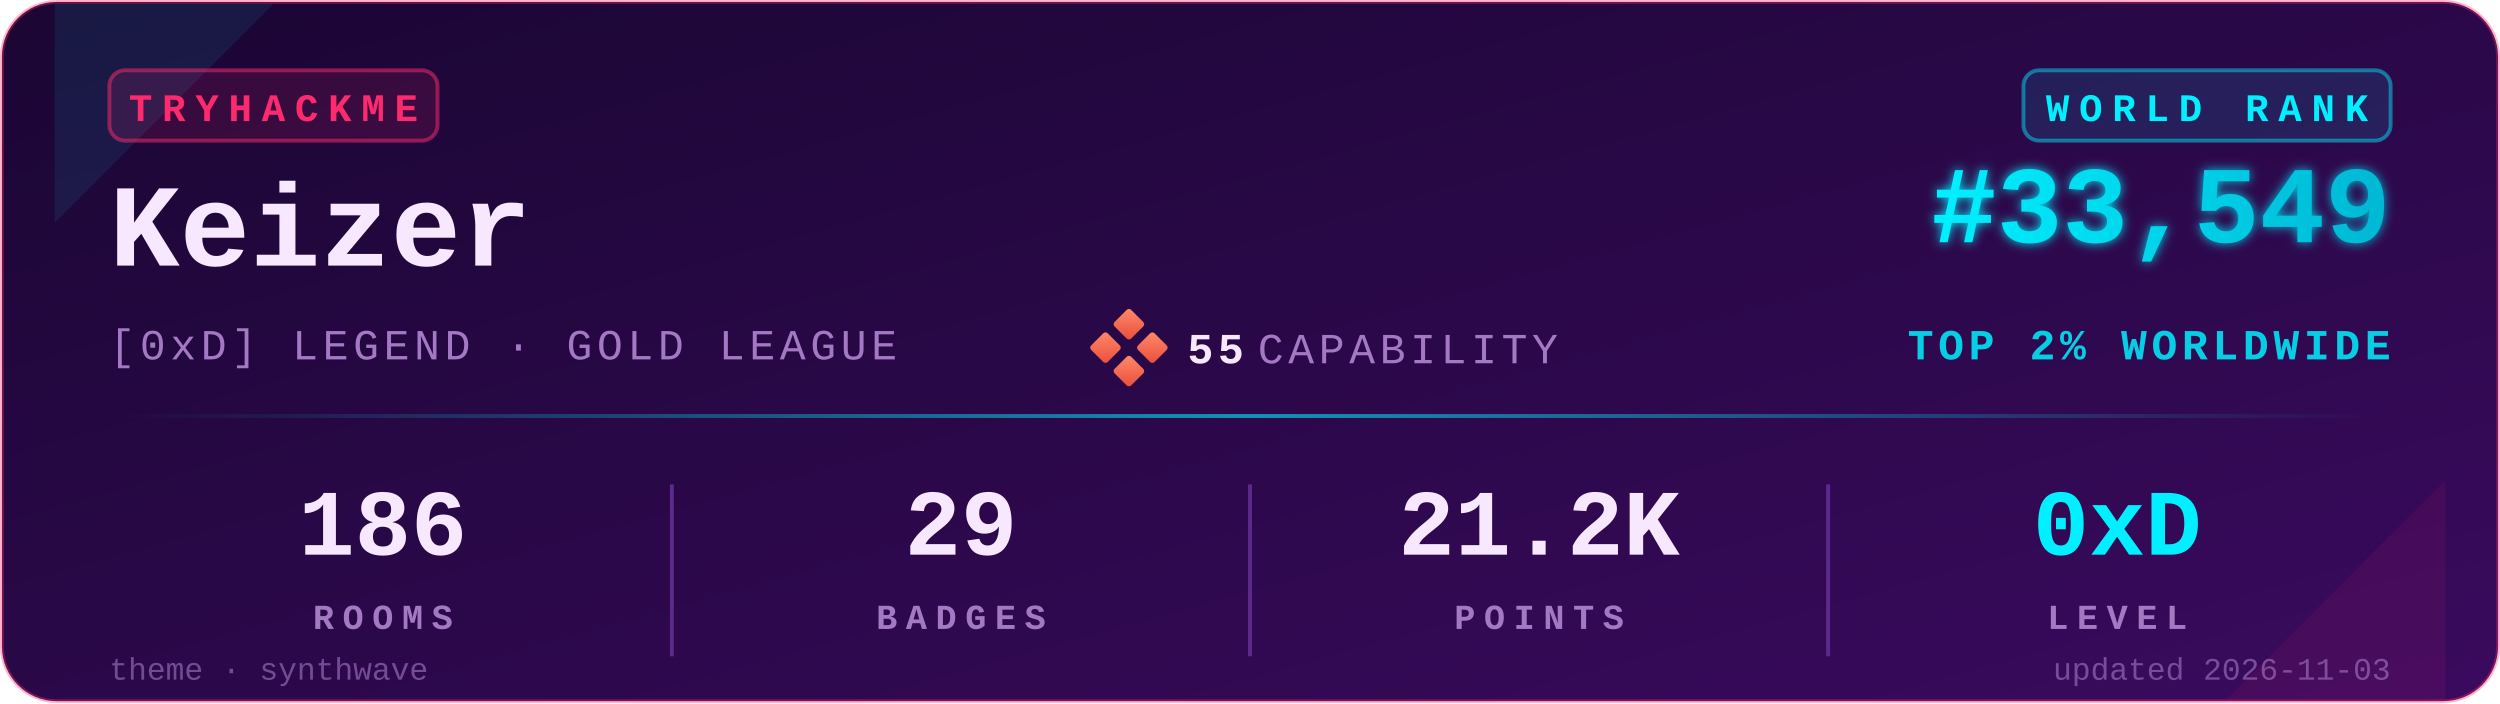
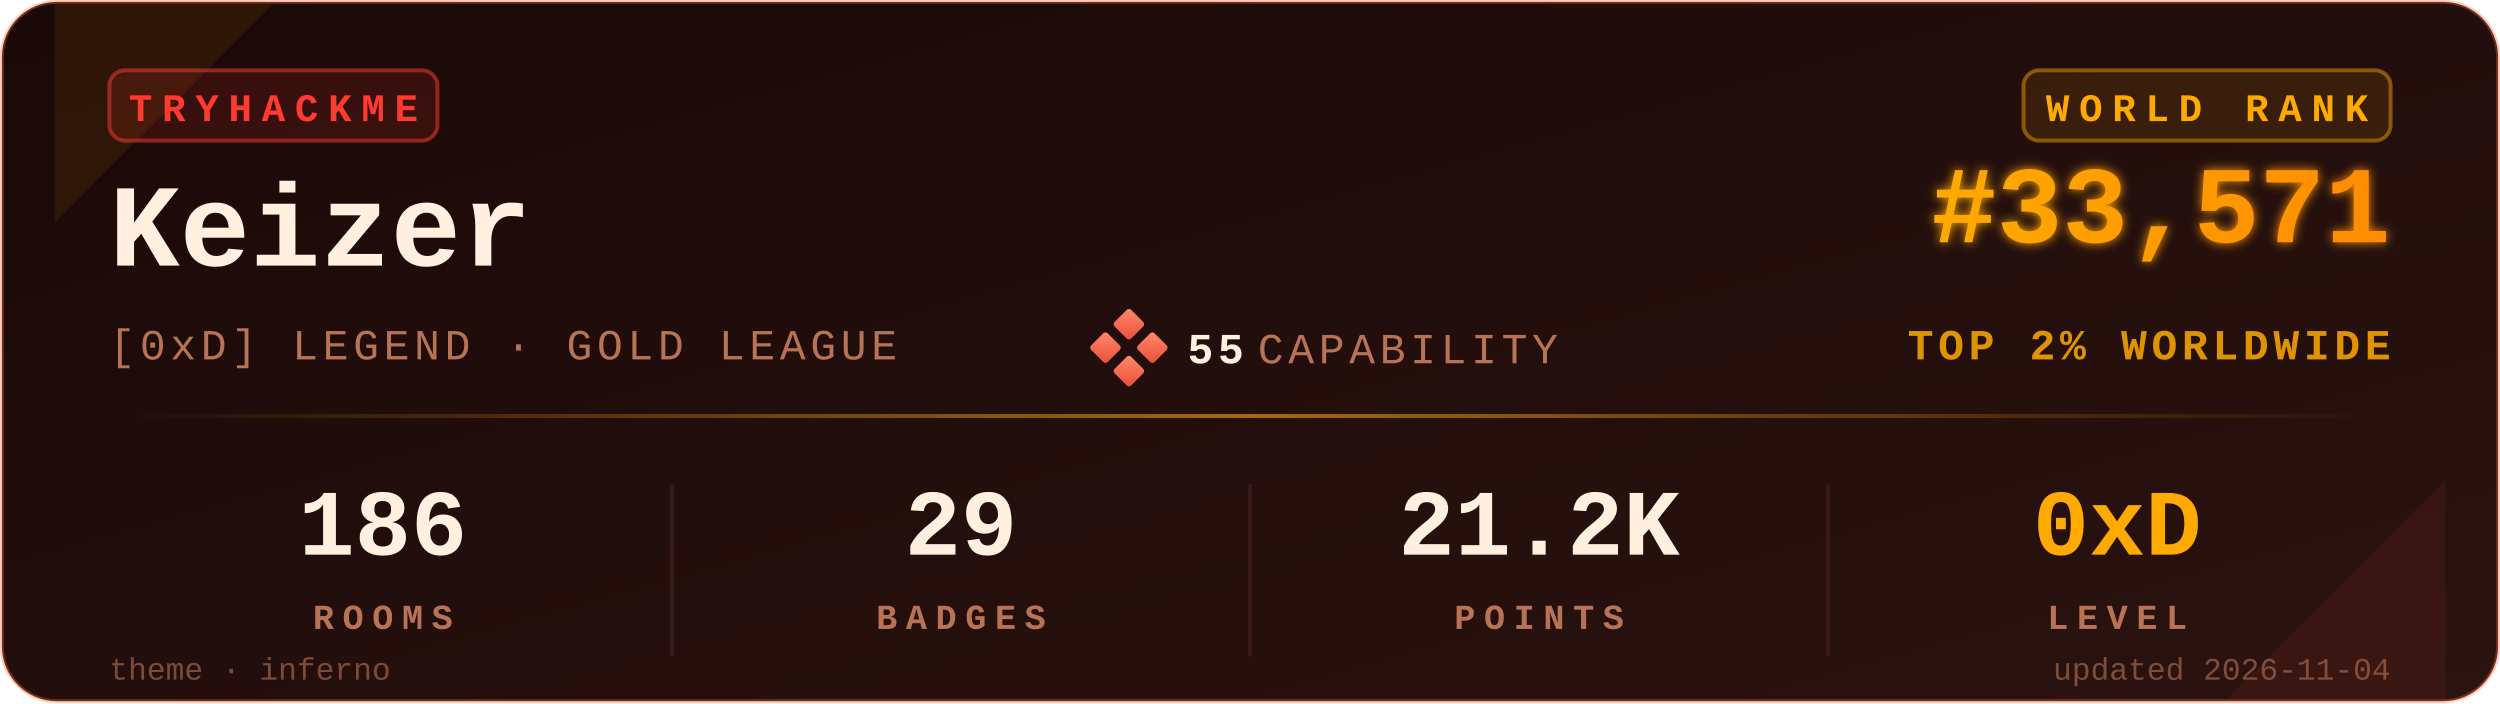
<svg xmlns="http://www.w3.org/2000/svg" viewBox="0 0 640 180" width="640" height="180" role="img" aria-label="TryHackMe stats for Keizer">
  <defs>
    <linearGradient id="bgGrad" x1="0" y1="0" x2="1" y2="1">
-       <stop offset="0%" stop-color="#1a0633" />
-       <stop offset="100%" stop-color="#3a0a5e" />
+       <stop offset="0%" stop-color="#1a0908" />
+       <stop offset="100%" stop-color="#2a1310" />
    </linearGradient>
    <linearGradient id="rankGrad" x1="0" y1="0" x2="1" y2="0">
-       <stop offset="0%" stop-color="#00F0FF" />
-       <stop offset="100%" stop-color="#00B8D4" />
+       <stop offset="0%" stop-color="#FFAA00" />
+       <stop offset="100%" stop-color="#FF8C00" />
    </linearGradient>
    <linearGradient id="accentGrad" x1="0" y1="0" x2="1" y2="0">
-       <stop offset="0%" stop-color="#00F0FF" stop-opacity="0" />
-       <stop offset="50%" stop-color="#00F0FF" stop-opacity="0.6" />
-       <stop offset="100%" stop-color="#00F0FF" stop-opacity="0" />
+       <stop offset="0%" stop-color="#FFAA00" stop-opacity="0" />
+       <stop offset="50%" stop-color="#FFAA00" stop-opacity="0.6" />
+       <stop offset="100%" stop-color="#FFAA00" stop-opacity="0" />
    </linearGradient>
    <linearGradient id="capGrad" x1="0" y1="0" x2="1" y2="1">
      <stop offset="0%" stop-color="#ff8a6b" />
      <stop offset="100%" stop-color="#e94e3a" />
    </linearGradient>
    <filter id="glow" x="-20%" y="-20%" width="140%" height="140%">
      <feGaussianBlur stdDeviation="1.4" result="b" />
      <feMerge>
        <feMergeNode in="b" />
        <feMergeNode in="SourceGraphic" />
      </feMerge>
    </filter>
  </defs>
-   <rect x="0.5" y="0.5" width="639" height="179" rx="14" ry="14" fill="url(#bgGrad)" stroke="#FF2A6D" stroke-opacity="0.35" stroke-width="1" />
-   <path d="M 14,1 L 70,1 L 14,57 Z" fill="#00F0FF" opacity="0.08" />
-   <path d="M 626,179 L 570,179 L 626,123 Z" fill="#FF2A6D" opacity="0.08" />
+   <rect x="0.5" y="0.5" width="639" height="179" rx="14" ry="14" fill="url(#bgGrad)" stroke="#FF6B35" stroke-opacity="0.35" stroke-width="1" />
+   <path d="M 14,1 L 70,1 L 14,57 Z" fill="#FFAA00" opacity="0.08" />
+   <path d="M 626,179 L 570,179 L 626,123 Z" fill="#FF3B30" opacity="0.08" />
  <g transform="translate(28,18)">
-     <rect x="0" y="0" width="84" height="18" rx="4" ry="4" fill="#FF2A6D" fill-opacity="0.12" stroke="#FF2A6D" stroke-opacity="0.5" />
-     <text x="42" y="13" fill="#FF2A6D" font-family="ui-monospace,'SF Mono','Menlo','Cascadia Code','Consolas','Liberation Mono',monospace" font-size="10" font-weight="700" letter-spacing="2.5" text-anchor="middle">TRYHACKME</text>
+     <rect x="0" y="0" width="84" height="18" rx="4" ry="4" fill="#FF3B30" fill-opacity="0.12" stroke="#FF3B30" stroke-opacity="0.5" />
+     <text x="42" y="13" fill="#FF3B30" font-family="ui-monospace,'SF Mono','Menlo','Cascadia Code','Consolas','Liberation Mono',monospace" font-size="10" font-weight="700" letter-spacing="2.5" text-anchor="middle">TRYHACKME</text>
  </g>
-   <text x="28" y="68" fill="#F8E8FF" font-family="ui-monospace,'SF Mono','Menlo','Cascadia Code','Consolas','Liberation Mono',monospace" font-size="30" font-weight="700">Keizer</text>
-   <text x="28" y="92" fill="#A479C4" font-family="ui-monospace,'SF Mono','Menlo','Cascadia Code','Consolas','Liberation Mono',monospace" font-size="11" font-weight="500" letter-spacing="1.2">[0xD] LEGEND · GOLD LEAGUE</text>
+   <text x="28" y="68" fill="#FFF0E0" font-family="ui-monospace,'SF Mono','Menlo','Cascadia Code','Consolas','Liberation Mono',monospace" font-size="30" font-weight="700">Keizer</text>
+   <text x="28" y="92" fill="#B87355" font-family="ui-monospace,'SF Mono','Menlo','Cascadia Code','Consolas','Liberation Mono',monospace" font-size="11" font-weight="500" letter-spacing="1.2">[0xD] LEGEND · GOLD LEAGUE</text>
  <g transform="translate(280,80)">
    <rect x="6" y="0" width="6" height="6" rx="0.8" fill="url(#capGrad)" transform="rotate(45 9 3)" />
    <rect x="0" y="6" width="6" height="6" rx="0.8" fill="url(#capGrad)" transform="rotate(45 3 9)" />
    <rect x="12" y="6" width="6" height="6" rx="0.8" fill="url(#capGrad)" transform="rotate(45 15 9)" />
    <rect x="6" y="12" width="6" height="6" rx="0.8" fill="url(#capGrad)" transform="rotate(45 9 15)" />
-     <text x="24" y="13" fill="#F8E8FF" font-family="ui-monospace,'SF Mono','Menlo','Cascadia Code','Consolas','Liberation Mono',monospace" font-size="11" font-weight="700" letter-spacing="1.2">55</text>
-     <text x="42" y="13" fill="#A479C4" font-family="ui-monospace,'SF Mono','Menlo','Cascadia Code','Consolas','Liberation Mono',monospace" font-size="11" font-weight="500" letter-spacing="1.2">CAPABILITY</text>
+     <text x="24" y="13" fill="#FFF0E0" font-family="ui-monospace,'SF Mono','Menlo','Cascadia Code','Consolas','Liberation Mono',monospace" font-size="11" font-weight="700" letter-spacing="1.2">55</text>
+     <text x="42" y="13" fill="#B87355" font-family="ui-monospace,'SF Mono','Menlo','Cascadia Code','Consolas','Liberation Mono',monospace" font-size="11" font-weight="500" letter-spacing="1.2">CAPABILITY</text>
  </g>
  <g transform="translate(612,18)">
-     <rect x="-94" y="0" width="94" height="18" rx="4" ry="4" fill="#00F0FF" fill-opacity="0.10" stroke="#00F0FF" stroke-opacity="0.45" />
-     <text x="-47" y="13" fill="#00F0FF" font-family="ui-monospace,'SF Mono','Menlo','Cascadia Code','Consolas','Liberation Mono',monospace" font-size="10" font-weight="700" letter-spacing="2.5" text-anchor="middle">WORLD RANK</text>
+     <rect x="-94" y="0" width="94" height="18" rx="4" ry="4" fill="#FFAA00" fill-opacity="0.10" stroke="#FFAA00" stroke-opacity="0.45" />
+     <text x="-47" y="13" fill="#FFAA00" font-family="ui-monospace,'SF Mono','Menlo','Cascadia Code','Consolas','Liberation Mono',monospace" font-size="10" font-weight="700" letter-spacing="2.5" text-anchor="middle">WORLD RANK</text>
  </g>
-   <text x="612" y="62" fill="url(#rankGrad)" font-family="ui-monospace,'SF Mono','Menlo','Cascadia Code','Consolas','Liberation Mono',monospace" font-size="28" font-weight="700" text-anchor="end" filter="url(#glow)">#33,549</text>
-   <text x="612" y="92" fill="#00F0FF" fill-opacity="0.85" font-family="ui-monospace,'SF Mono','Menlo','Cascadia Code','Consolas','Liberation Mono',monospace" font-size="11" font-weight="600" letter-spacing="1.2" text-anchor="end">TOP 2% WORLDWIDE</text>
+   <text x="612" y="62" fill="url(#rankGrad)" font-family="ui-monospace,'SF Mono','Menlo','Cascadia Code','Consolas','Liberation Mono',monospace" font-size="28" font-weight="700" text-anchor="end" filter="url(#glow)">#33,571</text>
+   <text x="612" y="92" fill="#FFAA00" fill-opacity="0.85" font-family="ui-monospace,'SF Mono','Menlo','Cascadia Code','Consolas','Liberation Mono',monospace" font-size="11" font-weight="600" letter-spacing="1.2" text-anchor="end">TOP 2% WORLDWIDE</text>
  <rect x="28" y="106" width="584" height="1" fill="url(#accentGrad)" />
  <g font-family="ui-monospace,'SF Mono','Menlo','Cascadia Code','Consolas','Liberation Mono',monospace" text-anchor="middle">
-     <text x="98" y="142" fill="#F8E8FF" font-size="24" font-weight="700">186</text>
-     <text x="98" y="161" fill="#A479C4" font-size="9" font-weight="600" letter-spacing="2.2">ROOMS</text>
-     <text x="246" y="142" fill="#F8E8FF" font-size="24" font-weight="700">29</text>
-     <text x="246" y="161" fill="#A479C4" font-size="9" font-weight="600" letter-spacing="2.2">BADGES</text>
-     <text x="394" y="142" fill="#F8E8FF" font-size="24" font-weight="700">21.2K</text>
-     <text x="394" y="161" fill="#A479C4" font-size="9" font-weight="600" letter-spacing="2.2">POINTS</text>
-     <text x="542" y="142" fill="#00F0FF" font-size="24" font-weight="700">0xD</text>
-     <text x="542" y="161" fill="#A479C4" font-size="9" font-weight="600" letter-spacing="2.2">LEVEL</text>
+     <text x="98" y="142" fill="#FFF0E0" font-size="24" font-weight="700">186</text>
+     <text x="98" y="161" fill="#B87355" font-size="9" font-weight="600" letter-spacing="2.2">ROOMS</text>
+     <text x="246" y="142" fill="#FFF0E0" font-size="24" font-weight="700">29</text>
+     <text x="246" y="161" fill="#B87355" font-size="9" font-weight="600" letter-spacing="2.2">BADGES</text>
+     <text x="394" y="142" fill="#FFF0E0" font-size="24" font-weight="700">21.2K</text>
+     <text x="394" y="161" fill="#B87355" font-size="9" font-weight="600" letter-spacing="2.2">POINTS</text>
+     <text x="542" y="142" fill="#FFAA00" font-size="24" font-weight="700">0xD</text>
+     <text x="542" y="161" fill="#B87355" font-size="9" font-weight="600" letter-spacing="2.2">LEVEL</text>
  </g>
-   <line x1="172" y1="124" x2="172" y2="168" stroke="#5C2A8A" stroke-width="1" />
-   <line x1="320" y1="124" x2="320" y2="168" stroke="#5C2A8A" stroke-width="1" />
-   <line x1="468" y1="124" x2="468" y2="168" stroke="#5C2A8A" stroke-width="1" />
-   <text x="28" y="174" fill="#A479C4" fill-opacity="0.6" font-family="ui-monospace,'SF Mono','Menlo','Cascadia Code','Consolas','Liberation Mono',monospace" font-size="8" font-weight="500">theme · synthwave</text>
-   <text x="612" y="174" fill="#A479C4" fill-opacity="0.6" font-family="ui-monospace,'SF Mono','Menlo','Cascadia Code','Consolas','Liberation Mono',monospace" font-size="8" font-weight="500" text-anchor="end">updated 2026-11-03</text>
+   <line x1="172" y1="124" x2="172" y2="168" stroke="#3a1a1a" stroke-width="1" />
+   <line x1="320" y1="124" x2="320" y2="168" stroke="#3a1a1a" stroke-width="1" />
+   <line x1="468" y1="124" x2="468" y2="168" stroke="#3a1a1a" stroke-width="1" />
+   <text x="28" y="174" fill="#B87355" fill-opacity="0.6" font-family="ui-monospace,'SF Mono','Menlo','Cascadia Code','Consolas','Liberation Mono',monospace" font-size="8" font-weight="500">theme · inferno</text>
+   <text x="612" y="174" fill="#B87355" fill-opacity="0.6" font-family="ui-monospace,'SF Mono','Menlo','Cascadia Code','Consolas','Liberation Mono',monospace" font-size="8" font-weight="500" text-anchor="end">updated 2026-11-04</text>
</svg>
